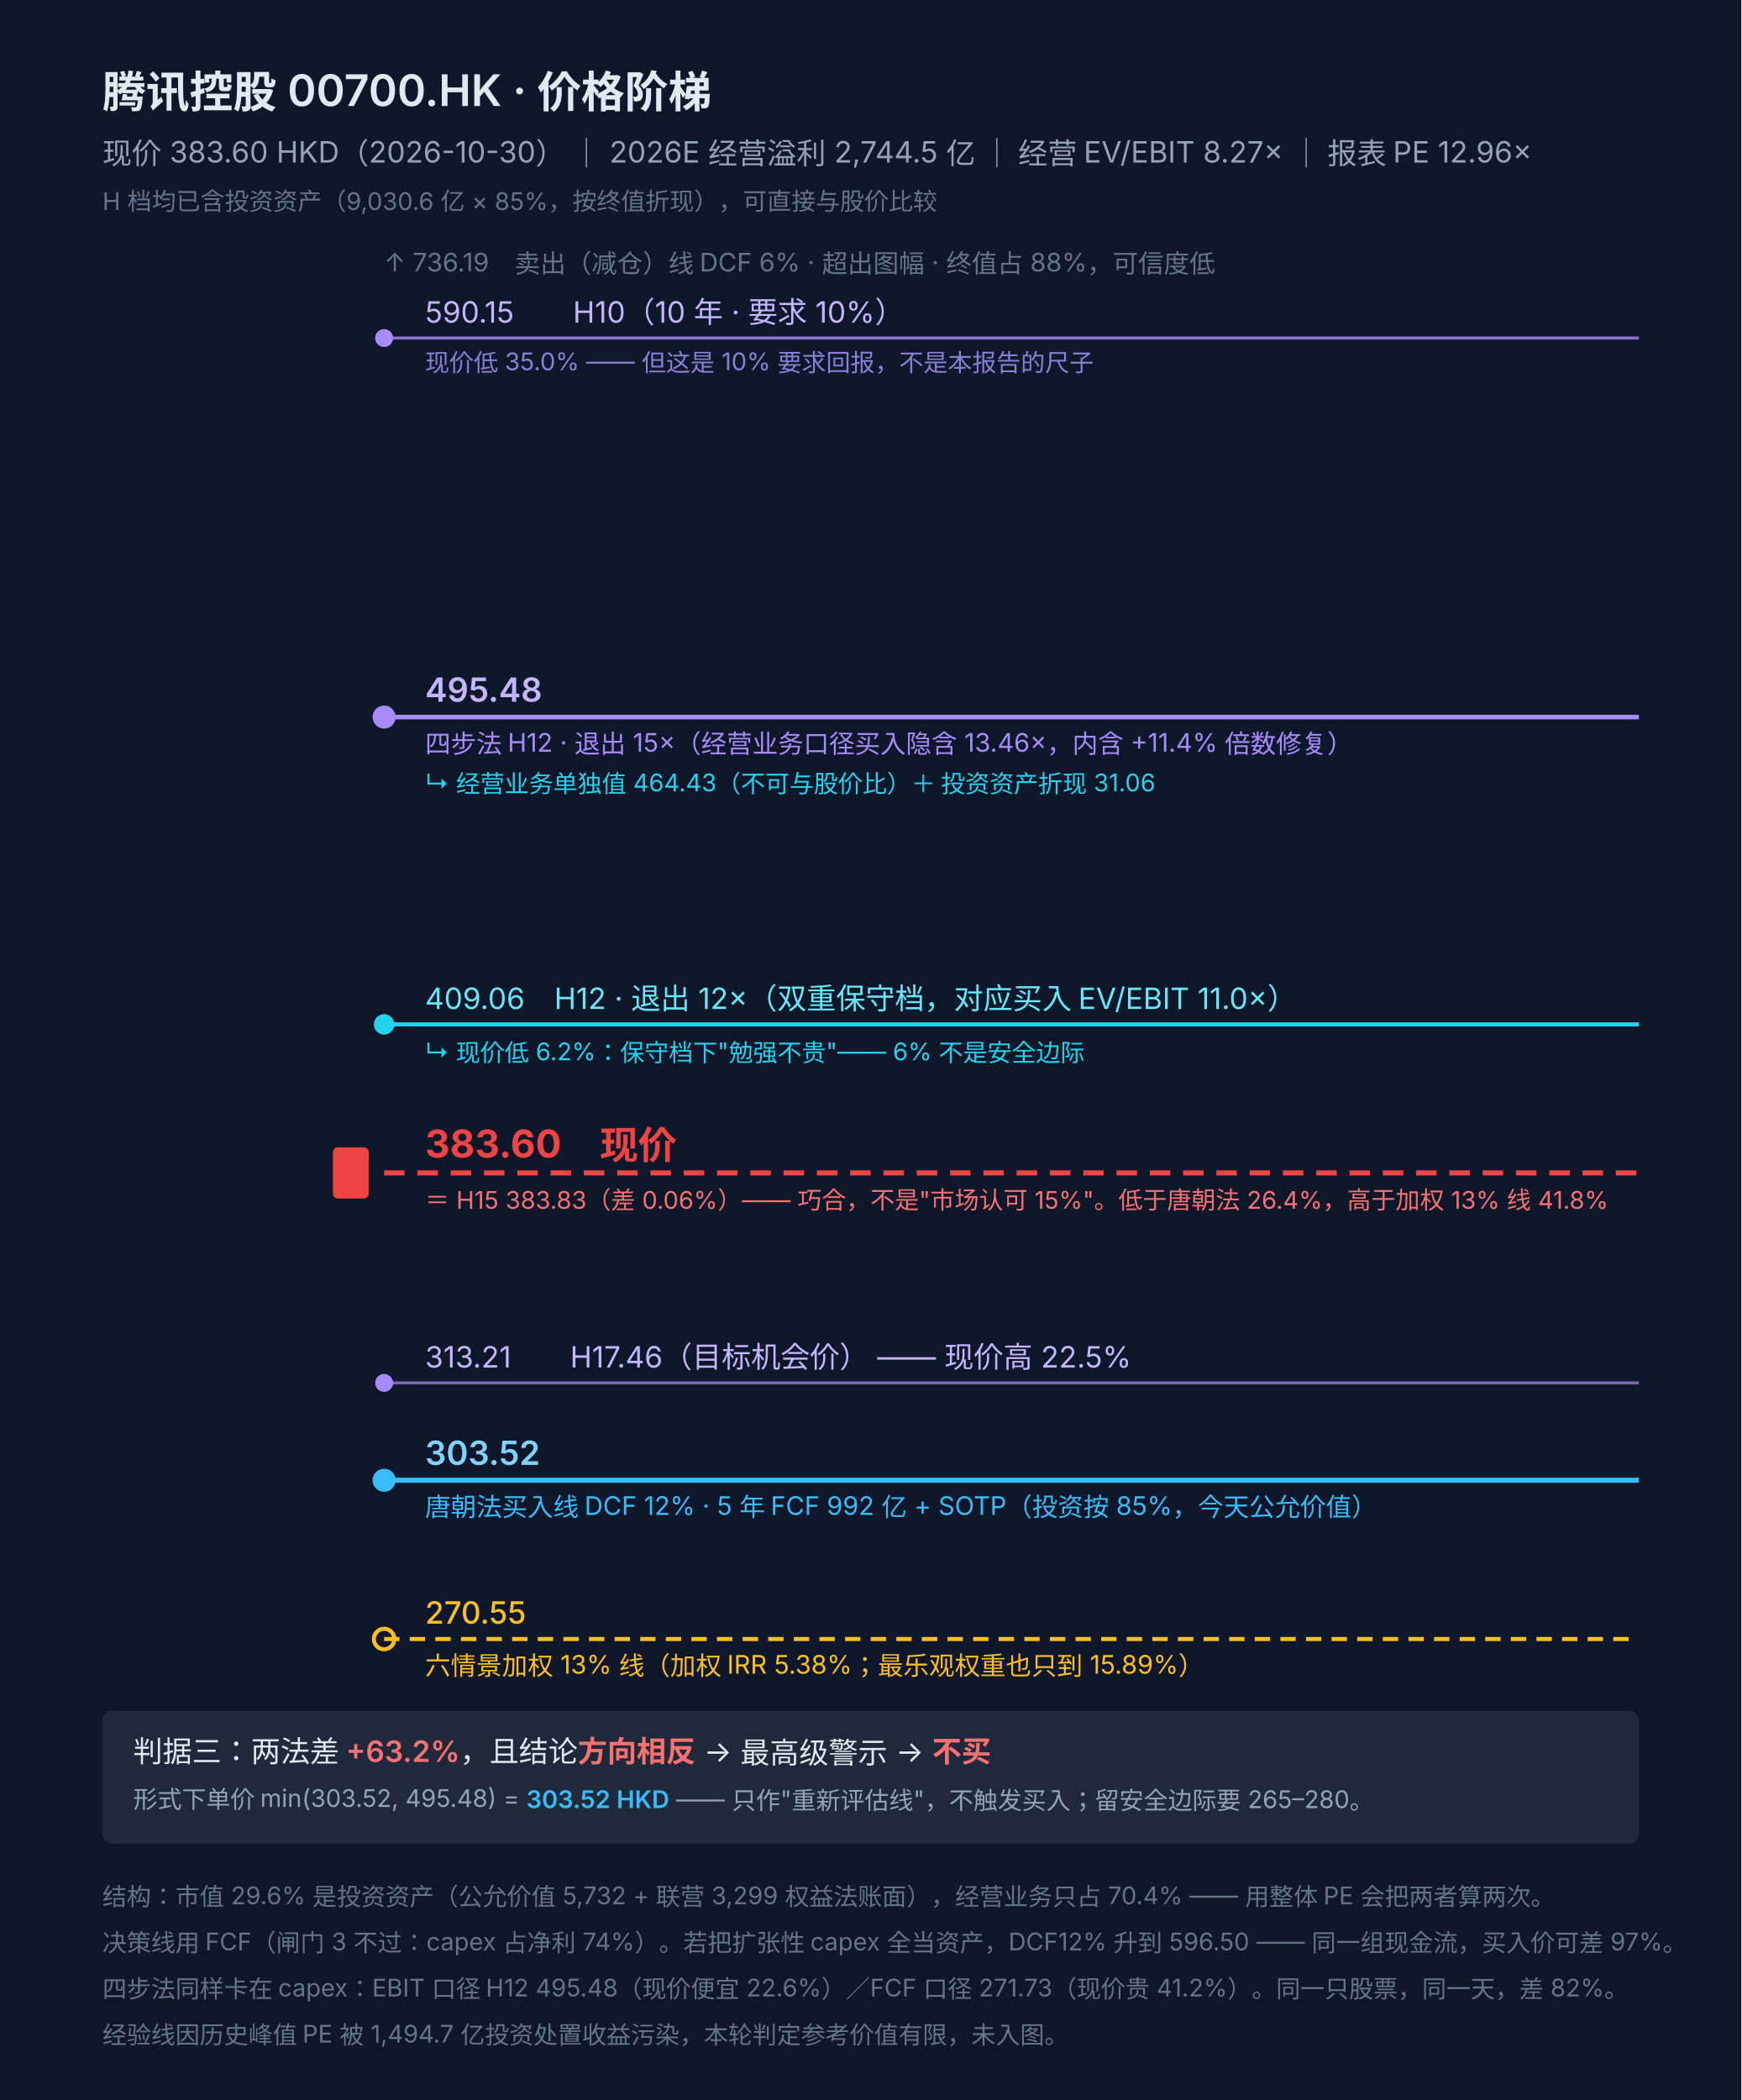
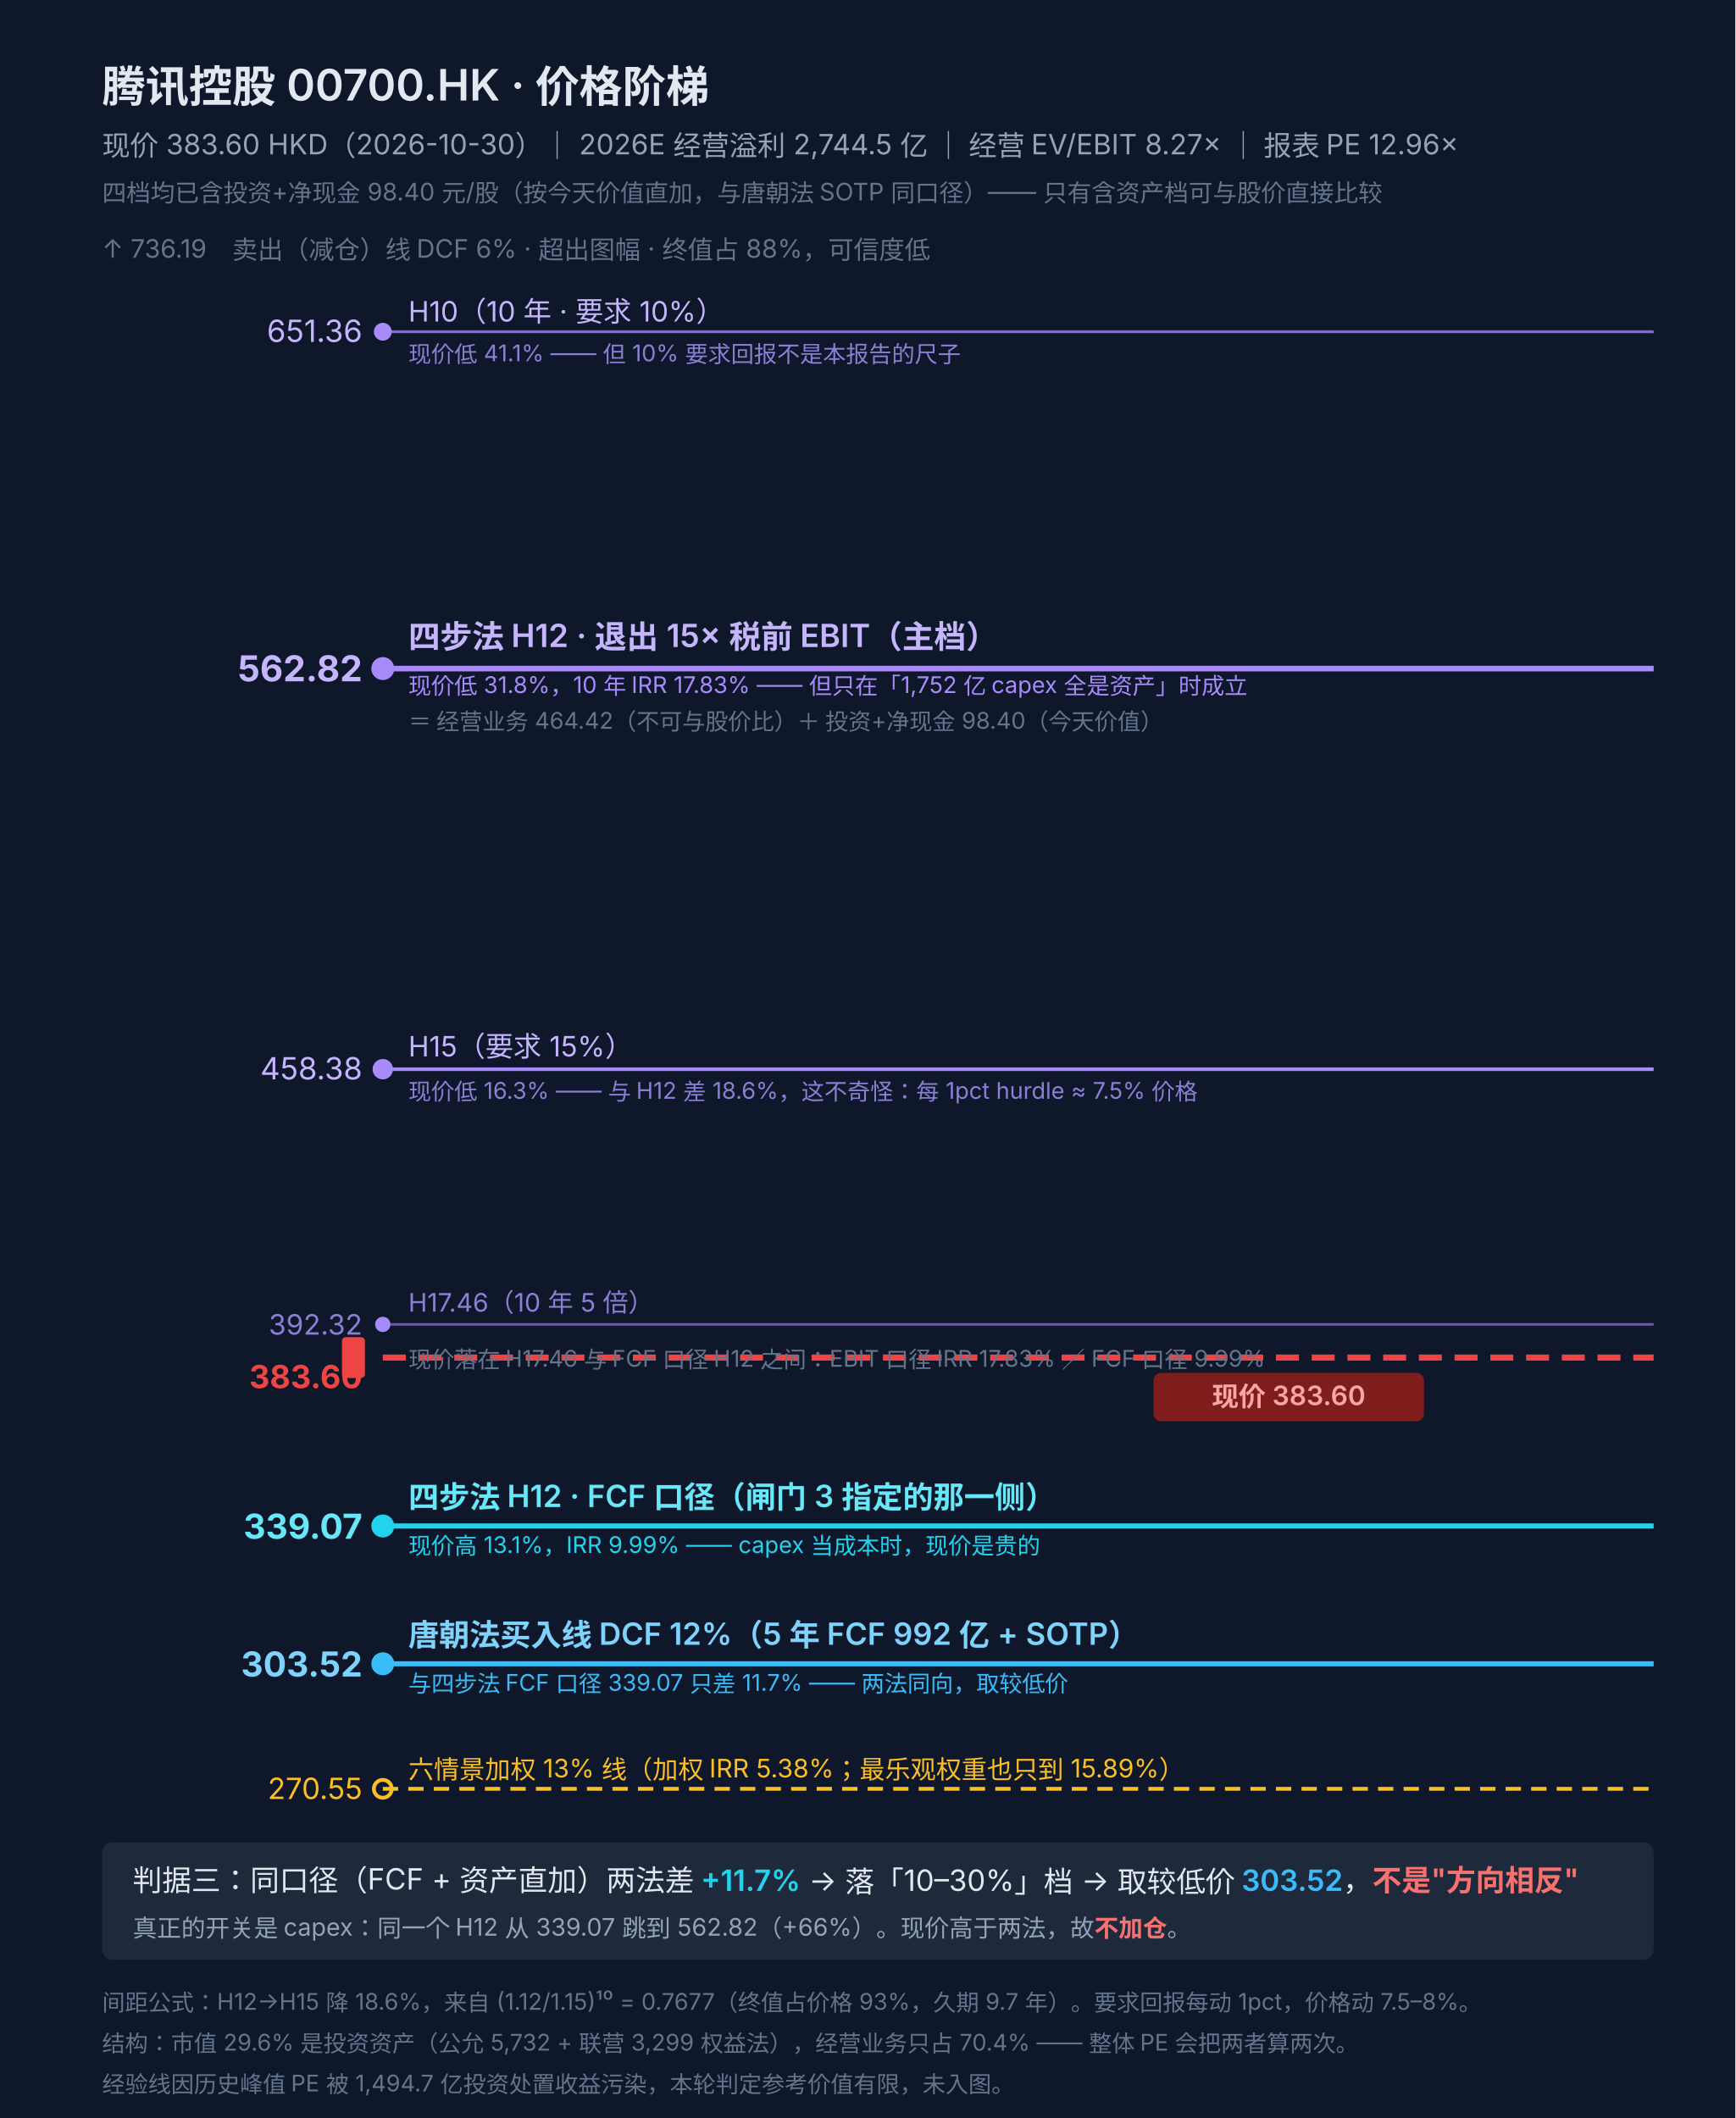
- <svg xmlns="http://www.w3.org/2000/svg" viewBox="0 0 680 820" width="680" height="820" font-family="-apple-system, 'PingFang SC', 'Microsoft YaHei', sans-serif">
-   <rect x="0" y="0" width="680" height="820" fill="#0f172a" />
-   <text x="40" y="42" fill="#e2e8f0" font-size="17" font-weight="600">腾讯控股 00700.HK · 价格阶梯</text>
-   <text x="40" y="64" fill="#94a3b8" font-size="11.5">现价 383.60 HKD（2026-10-30） ｜ 2026E 经营溢利 2,744.5 亿 ｜ 经营 EV/EBIT 8.27× ｜ 报表 PE 12.96×</text>
-   <text x="40" y="82" fill="#64748b" font-size="9.5">H 档均已含投资资产（9,030.6 亿 × 85%，按终值折现），可直接与股价比较</text>
-   <text x="150" y="106" fill="#64748b" font-size="10">↑ 736.19　卖出（减仓）线 DCF 6% · 超出图幅 · 终值占 88%，可信度低</text>
-   <line x1="150" y1="132" x2="640" y2="132" stroke="#a78bfa" stroke-width="1.2" opacity="0.8" />
-   <circle cx="150" cy="132" r="3.5" fill="#a78bfa" />
-   <text x="166" y="126" fill="#c4b5fd" font-size="11.5">590.15　　H10（10 年 · 要求 10%）</text>
-   <text x="166" y="145" fill="#8b7fd4" font-size="9.5">现价低 35.0% —— 但这是 10% 要求回报，不是本报告的尺子</text>
-   <line x1="150" y1="280" x2="640" y2="280" stroke="#a78bfa" stroke-width="1.8" />
-   <circle cx="150" cy="280" r="4.5" fill="#a78bfa" />
-   <text x="166" y="274" fill="#c4b5fd" font-size="13" font-weight="600">495.48</text>
-   <text x="166" y="294" fill="#a78bfa" font-size="10">四步法 H12 · 退出 15×（经营业务口径买入隐含 13.46×，内含 +11.4% 倍数修复）</text>
-   <text x="166" y="309" fill="#22d3ee" font-size="9.5">↳ 经营业务单独值 464.43（不可与股价比）＋ 投资资产折现 31.06</text>
-   <line x1="150" y1="400" x2="640" y2="400" stroke="#22d3ee" stroke-width="1.6" />
-   <circle cx="150" cy="400" r="4" fill="#22d3ee" />
-   <text x="166" y="394" fill="#67e8f9" font-size="11.5">409.06　H12 · 退出 12×（双重保守档，对应买入 EV/EBIT 11.0×）</text>
-   <text x="166" y="414" fill="#22d3ee" font-size="9.5">↳ 现价低 6.2%：保守档下"勉强不贵"—— 6% 不是安全边际</text>
-   <line x1="150" y1="458" x2="640" y2="458" stroke="#ef4444" stroke-width="2" stroke-dasharray="8 5" />
-   <rect x="130" y="448" width="14" height="20" fill="#ef4444" rx="2" />
-   <text x="166" y="452" fill="#ef4444" font-size="15" font-weight="700">383.60　现价</text>
-   <text x="166" y="472" fill="#f87171" font-size="9.5">＝ H15 383.83（差 0.06%）—— 巧合，不是"市场认可 15%"。低于唐朝法 26.4%，高于加权 13% 线 41.8%</text>
-   <line x1="150" y1="540" x2="640" y2="540" stroke="#a78bfa" stroke-width="1.2" opacity="0.7" />
-   <circle cx="150" cy="540" r="3.5" fill="#a78bfa" />
-   <text x="166" y="534" fill="#c4b5fd" font-size="11.5">313.21　　H17.46（目标机会价） —— 现价高 22.5%</text>
-   <line x1="150" y1="578" x2="640" y2="578" stroke="#38bdf8" stroke-width="2" />
-   <circle cx="150" cy="578" r="4.5" fill="#38bdf8" />
-   <text x="166" y="572" fill="#7dd3fc" font-size="13" font-weight="600">303.52</text>
-   <text x="166" y="592" fill="#38bdf8" font-size="10">唐朝法买入线 DCF 12% · 5 年 FCF 992 亿 + SOTP（投资按 85%，今天公允价值）</text>
-   <line x1="150" y1="640" x2="640" y2="640" stroke="#fbbf24" stroke-width="1.6" stroke-dasharray="6 4" />
-   <circle cx="150" cy="640" r="4" fill="none" stroke="#fbbf24" stroke-width="1.6" />
-   <text x="166" y="634" fill="#fbbf24" font-size="12" font-weight="500">270.55</text>
-   <text x="166" y="654" fill="#fbbf24" font-size="10">六情景加权 13% 线（加权 IRR 5.38%；最乐观权重也只到 15.89%）</text>
-   <rect x="40" y="668" width="600" height="52" fill="#1e293b" rx="4" />
-   <text x="52" y="688" fill="#e2e8f0" font-size="11.5">判据三：两法差 <tspan fill="#f87171" font-weight="600">+63.2%</tspan>，且结论<tspan fill="#f87171" font-weight="600">方向相反</tspan> → 最高级警示 → <tspan fill="#f87171" font-weight="600">不买</tspan>
+ <svg xmlns="http://www.w3.org/2000/svg" viewBox="0 0 680 830" width="680" height="830" font-family="-apple-system, 'PingFang SC', 'Microsoft YaHei', sans-serif">
+   <rect x="0" y="0" width="680" height="830" fill="#0f172a" />
+   <text x="40" y="40" fill="#e2e8f0" font-size="17" font-weight="600">腾讯控股 00700.HK · 价格阶梯</text>
+   <text x="40" y="61" fill="#94a3b8" font-size="11">现价 383.60 HKD（2026-10-30）｜ 2026E 经营溢利 2,744.5 亿 ｜ 经营 EV/EBIT 8.27× ｜ 报表 PE 12.96×</text>
+   <text x="40" y="79" fill="#64748b" font-size="9.5">四档均已含投资+净现金 98.40 元/股（按今天价值直加，与唐朝法 SOTP 同口径）—— 只有含资产档可与股价直接比较</text>
+   <text x="40" y="101" fill="#64748b" font-size="10">↑ 736.19　卖出（减仓）线 DCF 6% · 超出图幅 · 终值占 88%，可信度低</text>
+   <line x1="150" y1="130" x2="648" y2="130" stroke="#a78bfa" stroke-width="1.1" opacity="0.75" />
+   <circle cx="150" cy="130" r="3.5" fill="#a78bfa" />
+   <text x="142" y="134" fill="#c4b5fd" font-size="12" text-anchor="end">651.36</text>
+   <text x="160" y="126" fill="#c4b5fd" font-size="11">H10（10 年 · 要求 10%）</text>
+   <text x="160" y="142" fill="#8b7fd4" font-size="9">现价低 41.1% —— 但 10% 要求回报不是本报告的尺子</text>
+   <line x1="150" y1="262" x2="648" y2="262" stroke="#a78bfa" stroke-width="2.2" />
+   <circle cx="150" cy="262" r="4.5" fill="#a78bfa" />
+   <text x="142" y="267" fill="#c4b5fd" font-size="14" font-weight="700" text-anchor="end">562.82</text>
+   <text x="160" y="254" fill="#c4b5fd" font-size="12.5" font-weight="600">四步法 H12 · 退出 15× 税前 EBIT（主档）</text>
+   <text x="160" y="272" fill="#a78bfa" font-size="9">现价低 31.8%，10 年 IRR 17.83% —— 但只在「1,752 亿 capex 全是资产」时成立</text>
+   <text x="160" y="286" fill="#64748b" font-size="9">＝ 经营业务 464.42（不可与股价比）＋ 投资+净现金 98.40（今天价值）</text>
+   <line x1="150" y1="419" x2="648" y2="419" stroke="#a78bfa" stroke-width="1.4" />
+   <circle cx="150" cy="419" r="4" fill="#a78bfa" />
+   <text x="142" y="423" fill="#c4b5fd" font-size="12" text-anchor="end">458.38</text>
+   <text x="160" y="414" fill="#c4b5fd" font-size="11">H15（要求 15%）</text>
+   <text x="160" y="431" fill="#8b7fd4" font-size="9">现价低 16.3% —— 与 H12 差 18.6%，这不奇怪：每 1pct hurdle ≈ 7.5% 价格</text>
+   <line x1="150" y1="519" x2="648" y2="519" stroke="#a78bfa" stroke-width="1" opacity="0.6" />
+   <circle cx="150" cy="519" r="3" fill="#a78bfa" />
+   <text x="142" y="523" fill="#8b7fd4" font-size="11" text-anchor="end">392.32</text>
+   <text x="160" y="514" fill="#8b7fd4" font-size="10">H17.46（10 年 5 倍）</text>
+   <line x1="150" y1="532" x2="648" y2="532" stroke="#ef4444" stroke-width="2.4" stroke-dasharray="9 5" />
+   <rect x="134" y="524" width="9" height="16" fill="#ef4444" rx="1.5" />
+   <text x="142" y="544" fill="#ef4444" font-size="12.5" font-weight="700" text-anchor="end">383.60</text>
+   <rect x="452" y="538" width="106" height="19" fill="#7f1d1d" rx="3" />
+   <text x="505" y="551" fill="#fca5a5" font-size="10.5" font-weight="600" text-anchor="middle">现价 383.60</text>
+   <text x="160" y="536" fill="#64748b" font-size="9">现价落在 H17.46 与 FCF 口径 H12 之间：EBIT 口径 IRR 17.83% ／ FCF 口径 9.99%</text>
+   <line x1="150" y1="598" x2="648" y2="598" stroke="#22d3ee" stroke-width="2" />
+   <circle cx="150" cy="598" r="4.5" fill="#22d3ee" />
+   <text x="142" y="603" fill="#67e8f9" font-size="13.5" font-weight="700" text-anchor="end">339.07</text>
+   <text x="160" y="591" fill="#67e8f9" font-size="12" font-weight="600">四步法 H12 · FCF 口径（闸门 3 指定的那一侧）</text>
+   <text x="160" y="609" fill="#22d3ee" font-size="9">现价高 13.1%，IRR 9.99% —— capex 当成本时，现价是贵的</text>
+   <line x1="150" y1="652" x2="648" y2="652" stroke="#38bdf8" stroke-width="2" />
+   <circle cx="150" cy="652" r="4.5" fill="#38bdf8" />
+   <text x="142" y="657" fill="#7dd3fc" font-size="13.5" font-weight="700" text-anchor="end">303.52</text>
+   <text x="160" y="645" fill="#7dd3fc" font-size="12" font-weight="600">唐朝法买入线 DCF 12%（5 年 FCF 992 亿 + SOTP）</text>
+   <text x="160" y="663" fill="#38bdf8" font-size="9">与四步法 FCF 口径 339.07 只差 11.7% —— 两法同向，取较低价</text>
+   <line x1="150" y1="701" x2="648" y2="701" stroke="#fbbf24" stroke-width="1.5" stroke-dasharray="6 4" />
+   <circle cx="150" cy="701" r="3.5" fill="none" stroke="#fbbf24" stroke-width="1.5" />
+   <text x="142" y="705" fill="#fbbf24" font-size="11.5" text-anchor="end">270.55</text>
+   <text x="160" y="697" fill="#fbbf24" font-size="10">六情景加权 13% 线（加权 IRR 5.38%；最乐观权重也只到 15.89%）</text>
+   <rect x="40" y="722" width="608" height="46" fill="#1e293b" rx="4" />
+   <text x="52" y="741" fill="#e2e8f0" font-size="11.5">判据三：同口径（FCF + 资产直加）两法差 <tspan fill="#22d3ee" font-weight="600">+11.7%</tspan> → 落「10–30%」档 → 取较低价 <tspan fill="#38bdf8" font-weight="600">303.52</tspan>，<tspan fill="#f87171" font-weight="600">不是"方向相反"</tspan>
  </text>
-   <text x="52" y="706" fill="#94a3b8" font-size="9.5">形式下单价 min(303.52, 495.48) = <tspan fill="#38bdf8" font-weight="600">303.52 HKD</tspan> —— 只作"重新评估线"，不触发买入；留安全边际要 265–280。</text>
-   <text x="40" y="744" fill="#64748b" font-size="9.5">结构：市值 29.6% 是投资资产（公允价值 5,732 + 联营 3,299 权益法账面），经营业务只占 70.4% —— 用整体 PE 会把两者算两次。</text>
-   <text x="40" y="762" fill="#64748b" font-size="9.5">决策线用 FCF（闸门 3 不过：capex 占净利 74%）。若把扩张性 capex 全当资产，DCF12% 升到 596.50 —— 同一组现金流，买入价可差 97%。</text>
-   <text x="40" y="780" fill="#64748b" font-size="9.5">四步法同样卡在 capex：EBIT 口径 H12 495.48（现价便宜 22.6%）／FCF 口径 271.73（现价贵 41.2%）。同一只股票，同一天，差 82%。</text>
-   <text x="40" y="798" fill="#64748b" font-size="9.5">经验线因历史峰值 PE 被 1,494.7 亿投资处置收益污染，本轮判定参考价值有限，未入图。</text>
+   <text x="52" y="759" fill="#94a3b8" font-size="9.5">真正的开关是 capex：同一个 H12 从 339.07 跳到 562.82（+66%）。现价高于两法，故<tspan fill="#f87171" font-weight="600">不加仓</tspan>。</text>
+   <text x="40" y="788" fill="#64748b" font-size="9">间距公式：H12→H15 降 18.6%，来自 (1.12/1.15)¹⁰ = 0.7677（终值占价格 93%，久期 9.7 年）。要求回报每动 1pct，价格动 7.5–8%。</text>
+   <text x="40" y="804" fill="#64748b" font-size="9">结构：市值 29.6% 是投资资产（公允 5,732 + 联营 3,299 权益法），经营业务只占 70.4% —— 整体 PE 会把两者算两次。</text>
+   <text x="40" y="820" fill="#64748b" font-size="9">经验线因历史峰值 PE 被 1,494.7 亿投资处置收益污染，本轮判定参考价值有限，未入图。</text>
</svg>
